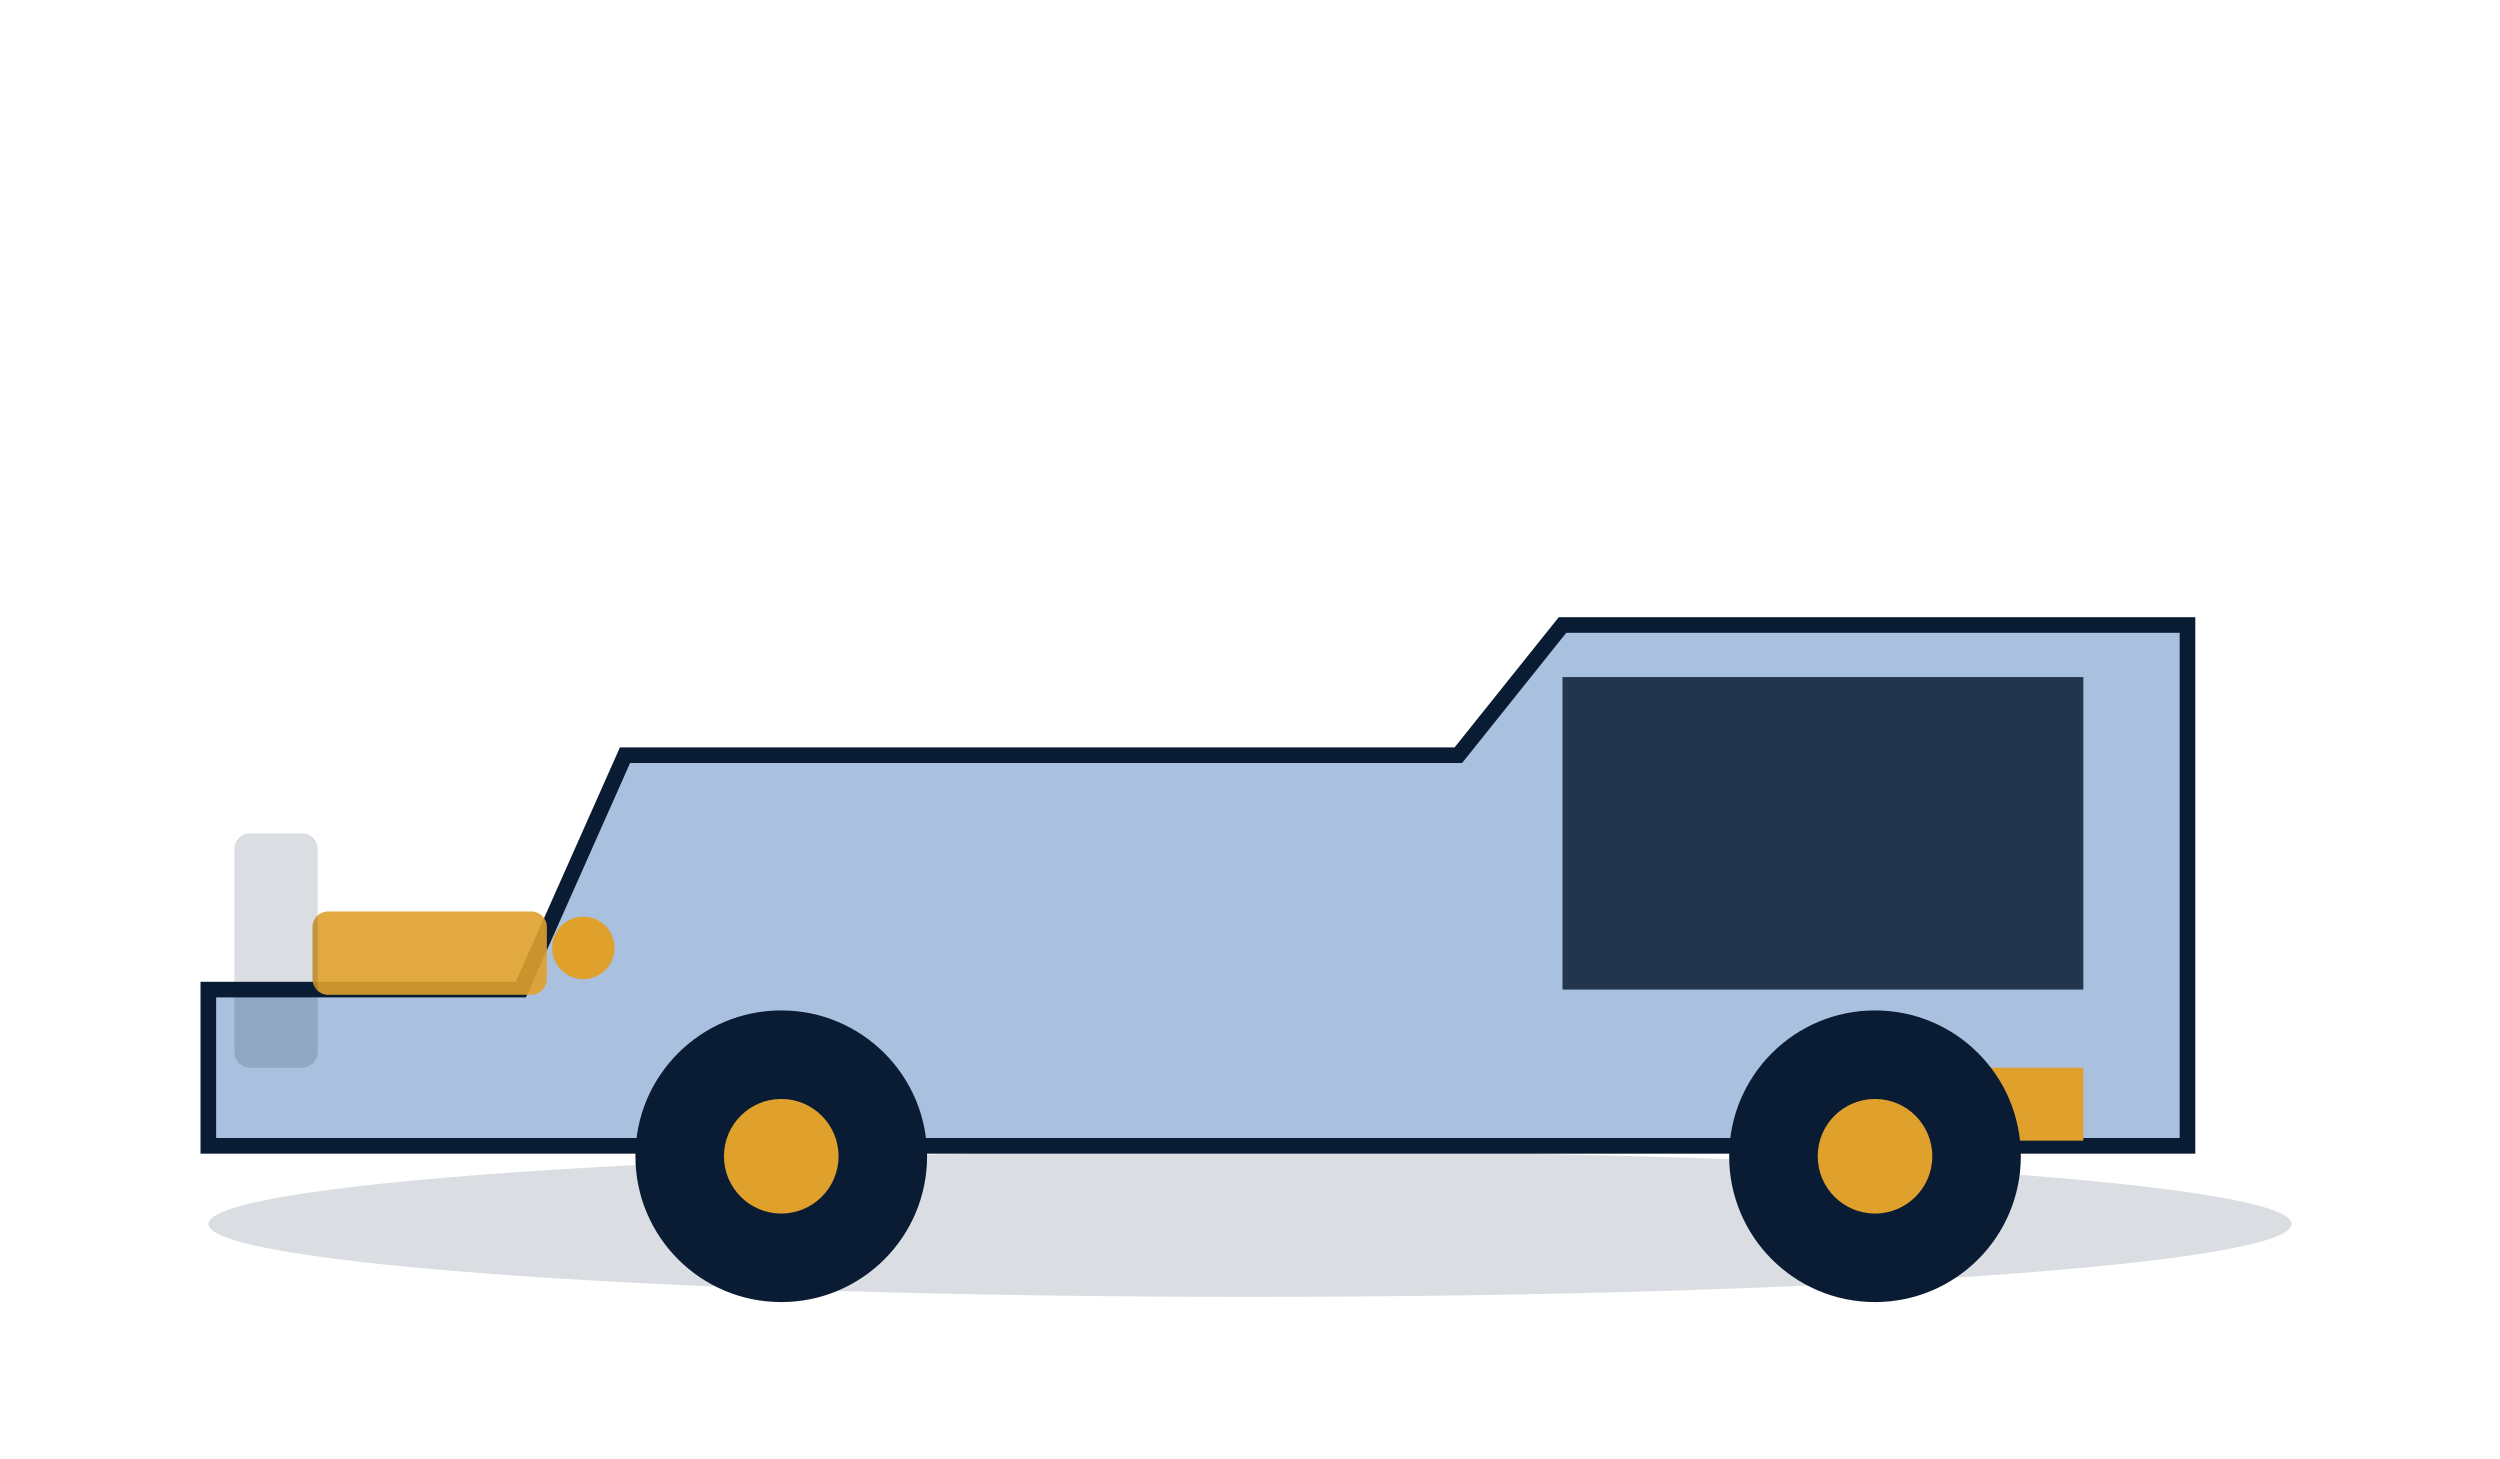
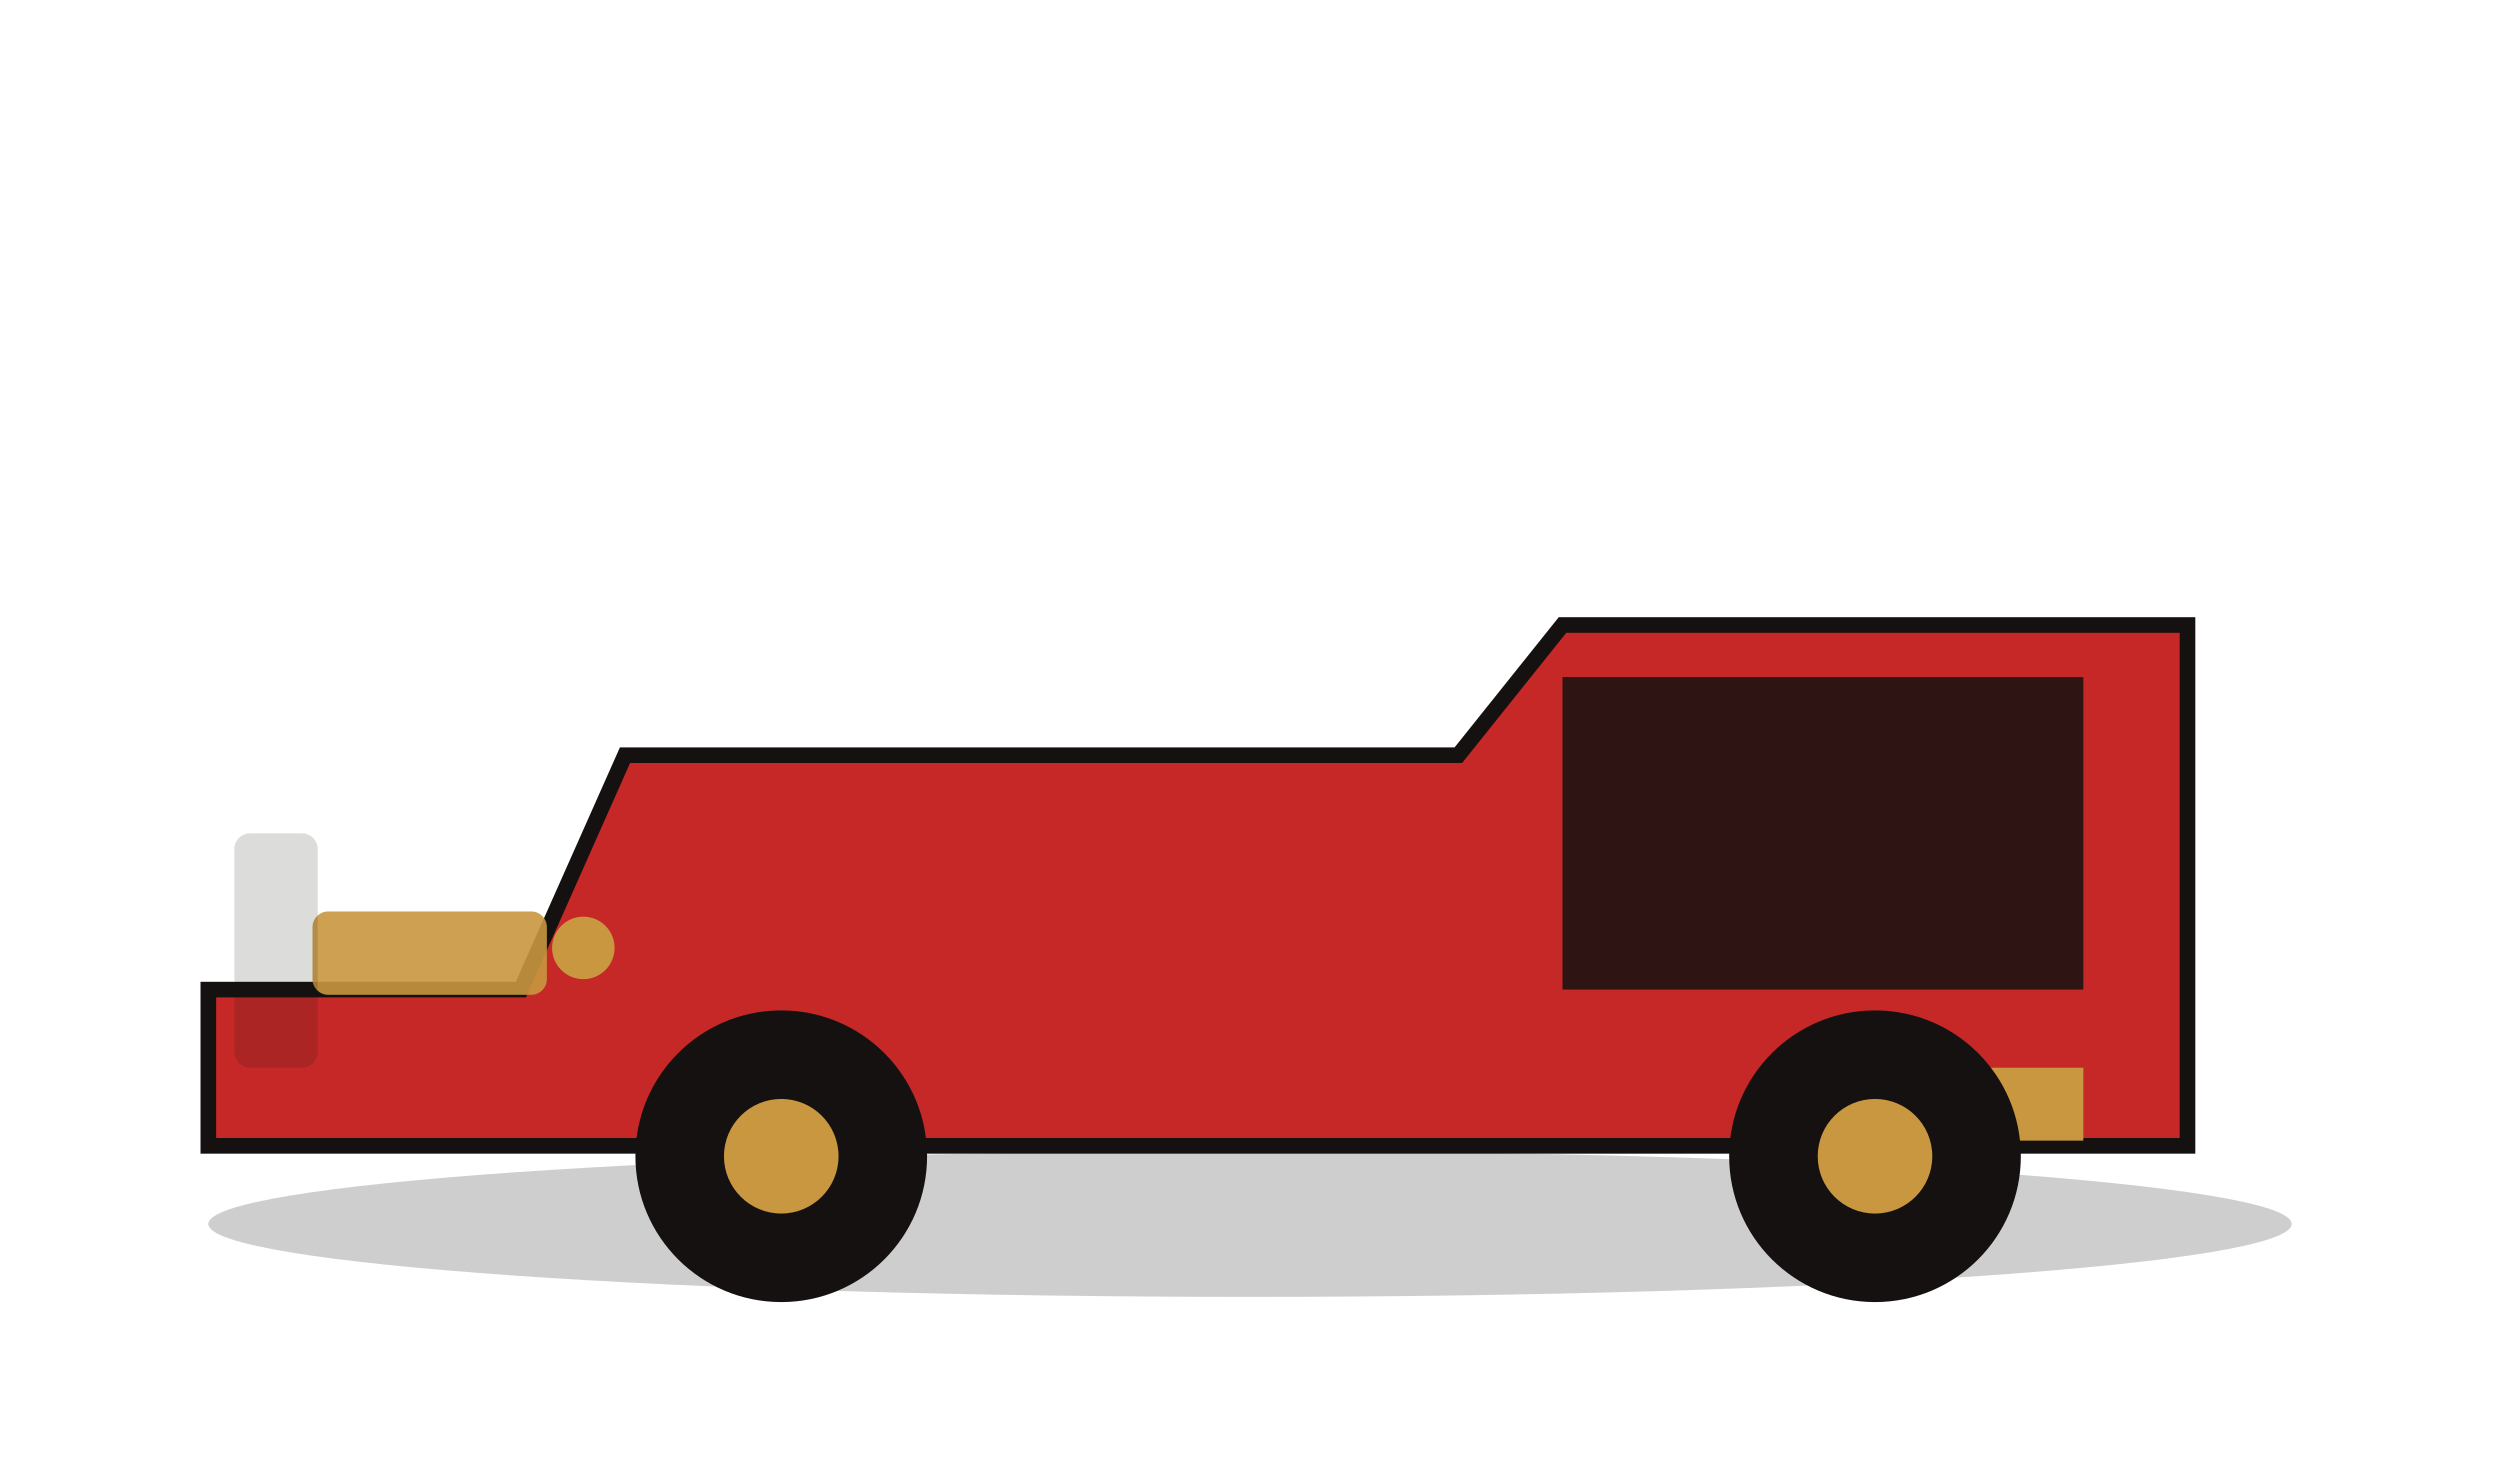
<svg xmlns="http://www.w3.org/2000/svg" width="480" height="280" viewBox="0 0 480 280">
-   <ellipse cx="240" cy="235" rx="200" ry="14" fill="#0a1c34" opacity="0.15" />
-   <path d="M40 190 L40 220 L420 220 L420 120 L300 120 L280 145 L120 145 L100 190 Z" fill="#a9c1de" stroke="#0a1c34" stroke-width="3" />
-   <rect x="300" y="130" width="100" height="60" fill="#0a1c34" opacity="0.85" />
-   <rect x="60" y="175" width="45" height="16" rx="3" fill="#e0a02c" opacity="0.9" />
-   <rect x="45" y="160" width="16" height="45" rx="3" fill="#0a1c34" opacity="0.15" />
-   <rect x="370" y="205" width="30" height="14" fill="#e0a02c" />
-   <circle cx="112" cy="182" r="6" fill="#e0a02c" />
-   <g fill="#0a1c34">
+   <ellipse cx="240" cy="235" rx="200" ry="14" fill="#0a0908" opacity="0.2" />
+   <path d="M40 190 L40 220 L420 220 L420 120 L300 120 L280 145 L120 145 L100 190 Z" fill="#c62828" stroke="#141110" stroke-width="3" />
+   <rect x="300" y="130" width="100" height="60" fill="#141110" opacity="0.85" />
+   <rect x="60" y="175" width="45" height="16" rx="3" fill="#c9973f" opacity="0.9" />
+   <rect x="45" y="160" width="16" height="45" rx="3" fill="#141110" opacity="0.15" />
+   <rect x="370" y="205" width="30" height="14" fill="#c9973f" />
+   <circle cx="112" cy="182" r="6" fill="#c9973f" />
+   <g fill="#141110">
    <circle cx="150" cy="222" r="28" />
    <circle cx="360" cy="222" r="28" />
  </g>
-   <g fill="#e0a02c">
+   <g fill="#c9973f">
    <circle cx="150" cy="222" r="11" />
    <circle cx="360" cy="222" r="11" />
  </g>
</svg>
